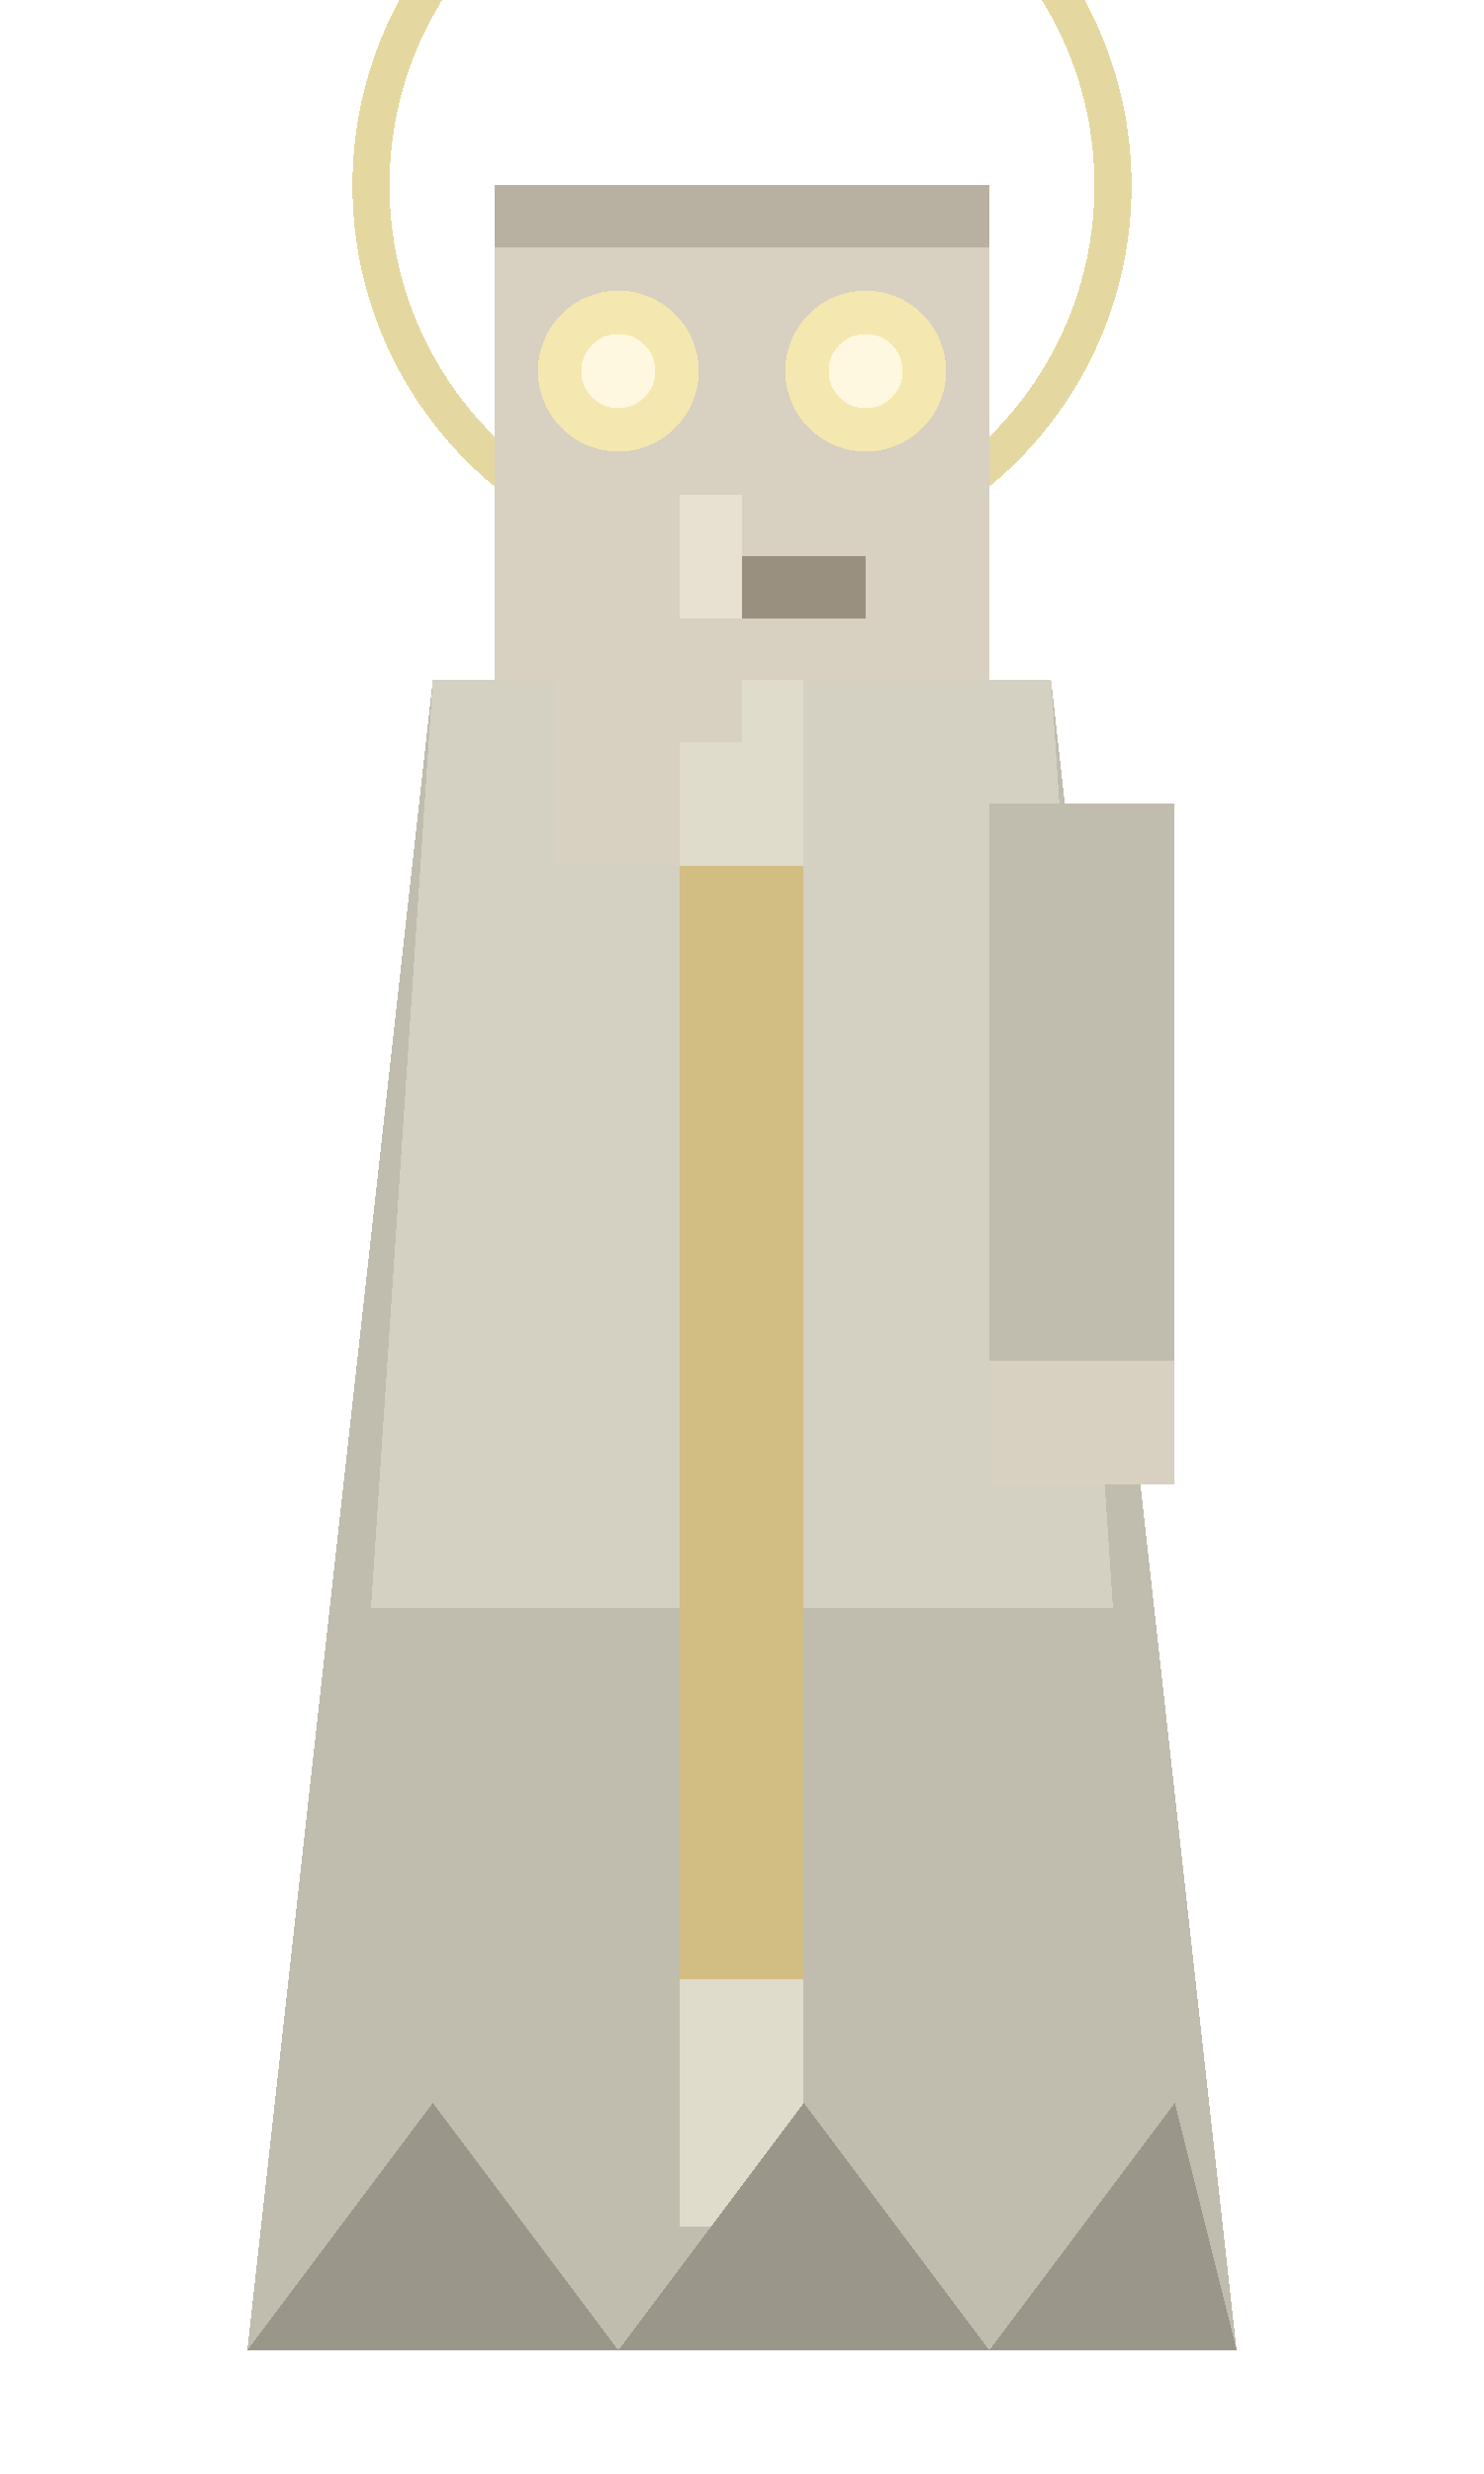
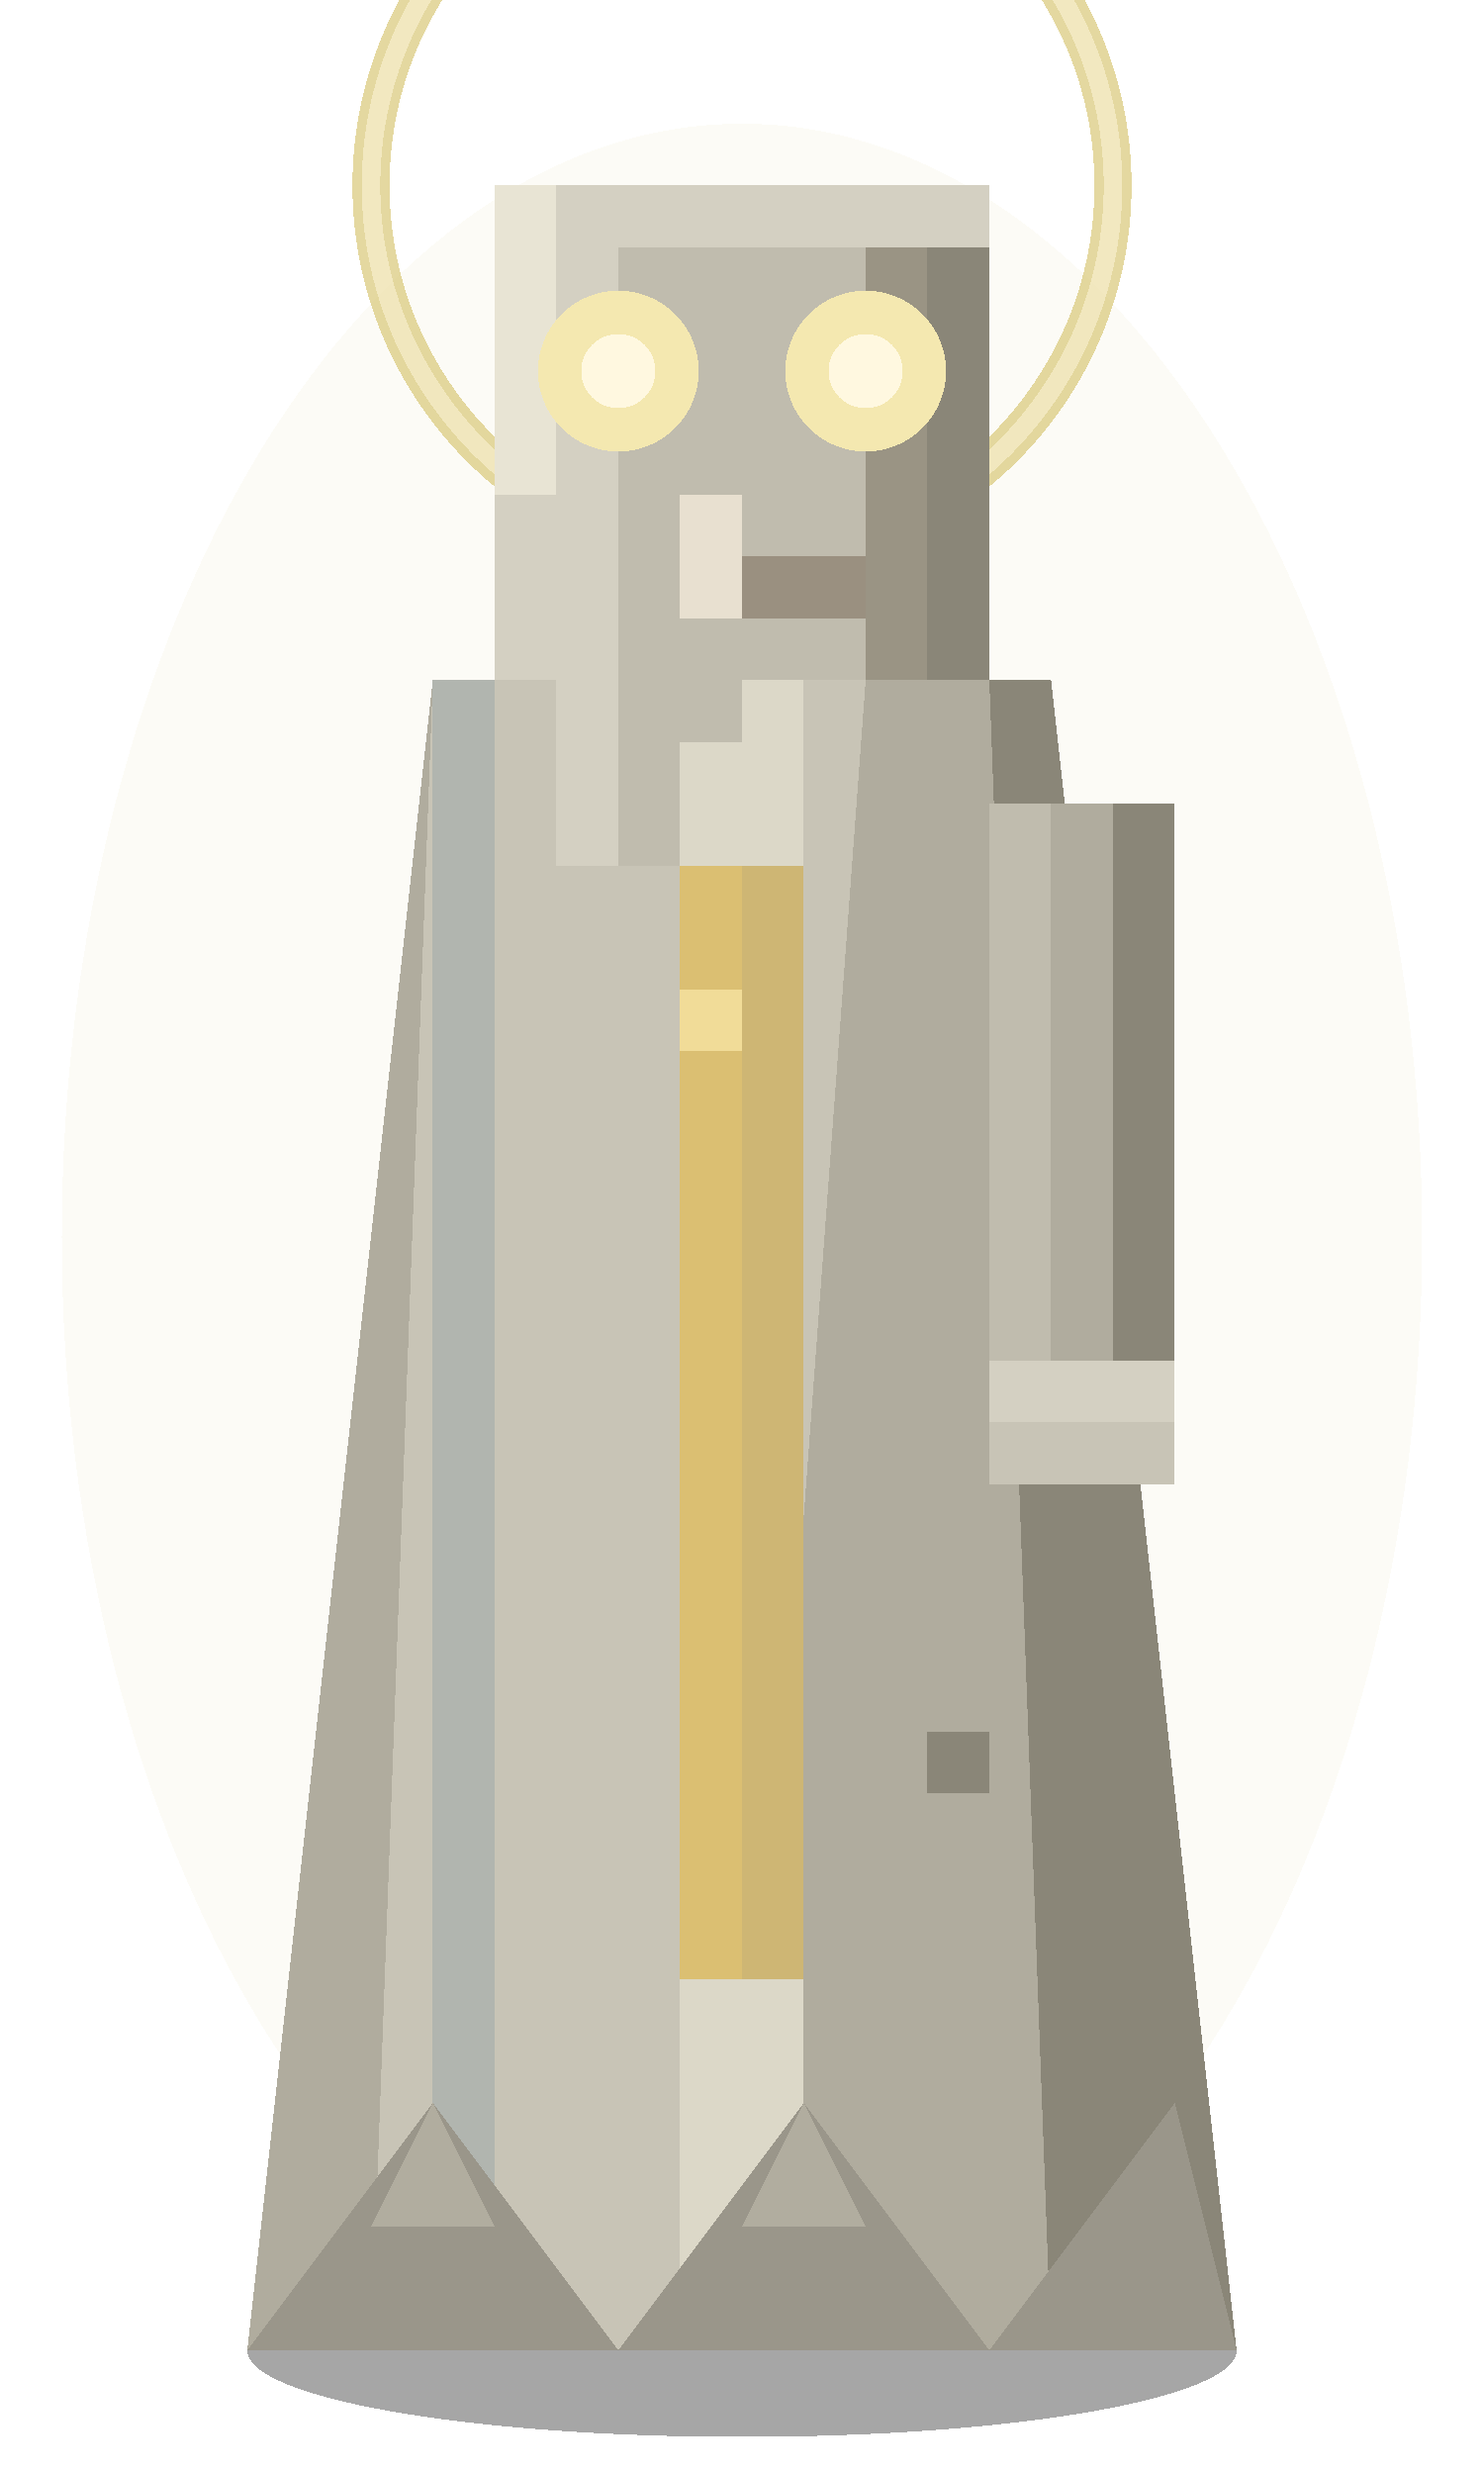
<svg xmlns="http://www.w3.org/2000/svg" viewBox="0 0 24 40" shape-rendering="crispEdges" preserveAspectRatio="xMidYMax meet" aria-label="Apostle of Stillness">
+   <ellipse cx="12" cy="20" rx="11" ry="18" fill="#d8c878" opacity="0.07" />
+   <ellipse cx="12" cy="38" rx="8" ry="1.4" fill="#000" opacity="0.35" />
  <circle cx="12" cy="3" r="6" fill="none" stroke="#d8c878" stroke-width="0.6" opacity="0.7" />
-   <rect x="8" y="3" width="8" height="8" fill="#d8d0c0" />
-   <rect x="8" y="3" width="8" height="1" fill="#b8b0a0" />
+   <circle cx="12" cy="3" r="6" fill="none" stroke="#fff8e0" stroke-width="0.3" opacity="0.5" />
+   <rect x="8" y="3" width="8" height="8" fill="#c0bcae" />
+   <rect x="8" y="3" width="8" height="1" fill="#d4d0c2" />
+   <rect x="8" y="3" width="2" height="8" fill="#d4d0c2" />
+   <rect x="8" y="3" width="1" height="5" fill="#e8e4d4" />
+   <rect x="14" y="4" width="2" height="7" fill="#9a9484" />
+   <rect x="15" y="4" width="1" height="7" fill="#8a8678" />
  <circle cx="10" cy="6" r="1.3" fill="#f4e8b0" />
  <circle cx="14" cy="6" r="1.3" fill="#f4e8b0" />
  <circle cx="10" cy="6" r="0.6" fill="#fff8e0" />
  <circle cx="14" cy="6" r="0.6" fill="#fff8e0" />
  <rect x="10" y="9" width="4" height="1" fill="#9a9080" />
-   <polygon points="7,11 17,11 20,38 4,38" fill="#c0bcae" />
-   <polygon points="7,11 17,11 18,26 6,26" fill="#d4d0c2" />
-   <rect x="11" y="11" width="2" height="25" fill="#e0dccc" />
-   <rect x="9" y="11" width="2" height="3" fill="#d8d0c0" />
-   <rect x="10" y="9" width="2" height="3" fill="#d8d0c0" />
+   <polygon points="7,11 17,11 20,38 4,38" fill="#b0ac9e" />
+   <polygon points="7,11 14,11 12,38 6,38" fill="#c8c4b6" />
+   <rect x="11" y="11" width="2" height="27" fill="#dcd8c8" />
+   <polygon points="16,11 17,11 20,38 17,38" fill="#8a8678" />
+   <rect x="7" y="11" width="1" height="27" fill="#9aa6a8" opacity="0.5" />
+   <rect x="9" y="22" width="1" height="1" fill="#c8c4b6" />
+   <rect x="15" y="28" width="1" height="1" fill="#8a8678" />
+   <rect x="8" y="32" width="1" height="1" fill="#c8c4b6" />
+   <rect x="9" y="11" width="2" height="3" fill="#c0bcae" />
+   <rect x="9" y="11" width="1" height="3" fill="#d4d0c2" />
+   <rect x="10" y="9" width="2" height="3" fill="#c0bcae" />
  <rect x="11" y="8" width="1" height="2" fill="#e8e0d0" />
-   <rect x="16" y="13" width="3" height="11" fill="#c0bcae" />
-   <rect x="16" y="22" width="3" height="2" fill="#d8d0c0" />
-   <rect x="11" y="14" width="2" height="18" fill="#c8a850" opacity="0.6" />
+   <rect x="16" y="13" width="3" height="11" fill="#b0ac9e" />
+   <rect x="16" y="13" width="1" height="11" fill="#c0bcae" />
+   <rect x="18" y="13" width="1" height="11" fill="#8a8678" />
+   <rect x="16" y="22" width="3" height="2" fill="#c8c4b6" />
+   <rect x="16" y="22" width="3" height="1" fill="#d4d0c2" />
+   <rect x="11" y="14" width="2" height="18" fill="#c8a850" opacity="0.7" />
+   <rect x="11" y="14" width="1" height="18" fill="#e8c870" opacity="0.5" />
+   <rect x="11" y="16" width="1" height="1" fill="#fff0b0" opacity="0.6" />
  <polygon points="4,38 7,34 10,38" fill="#9a968a" />
  <polygon points="10,38 13,34 16,38" fill="#9a968a" />
  <polygon points="16,38 19,34 20,38" fill="#9a968a" />
+   <polygon points="7,34 8,36 6,36" fill="#c0bcae" opacity="0.6" />
+   <polygon points="13,34 14,36 12,36" fill="#c0bcae" opacity="0.6" />
</svg>
